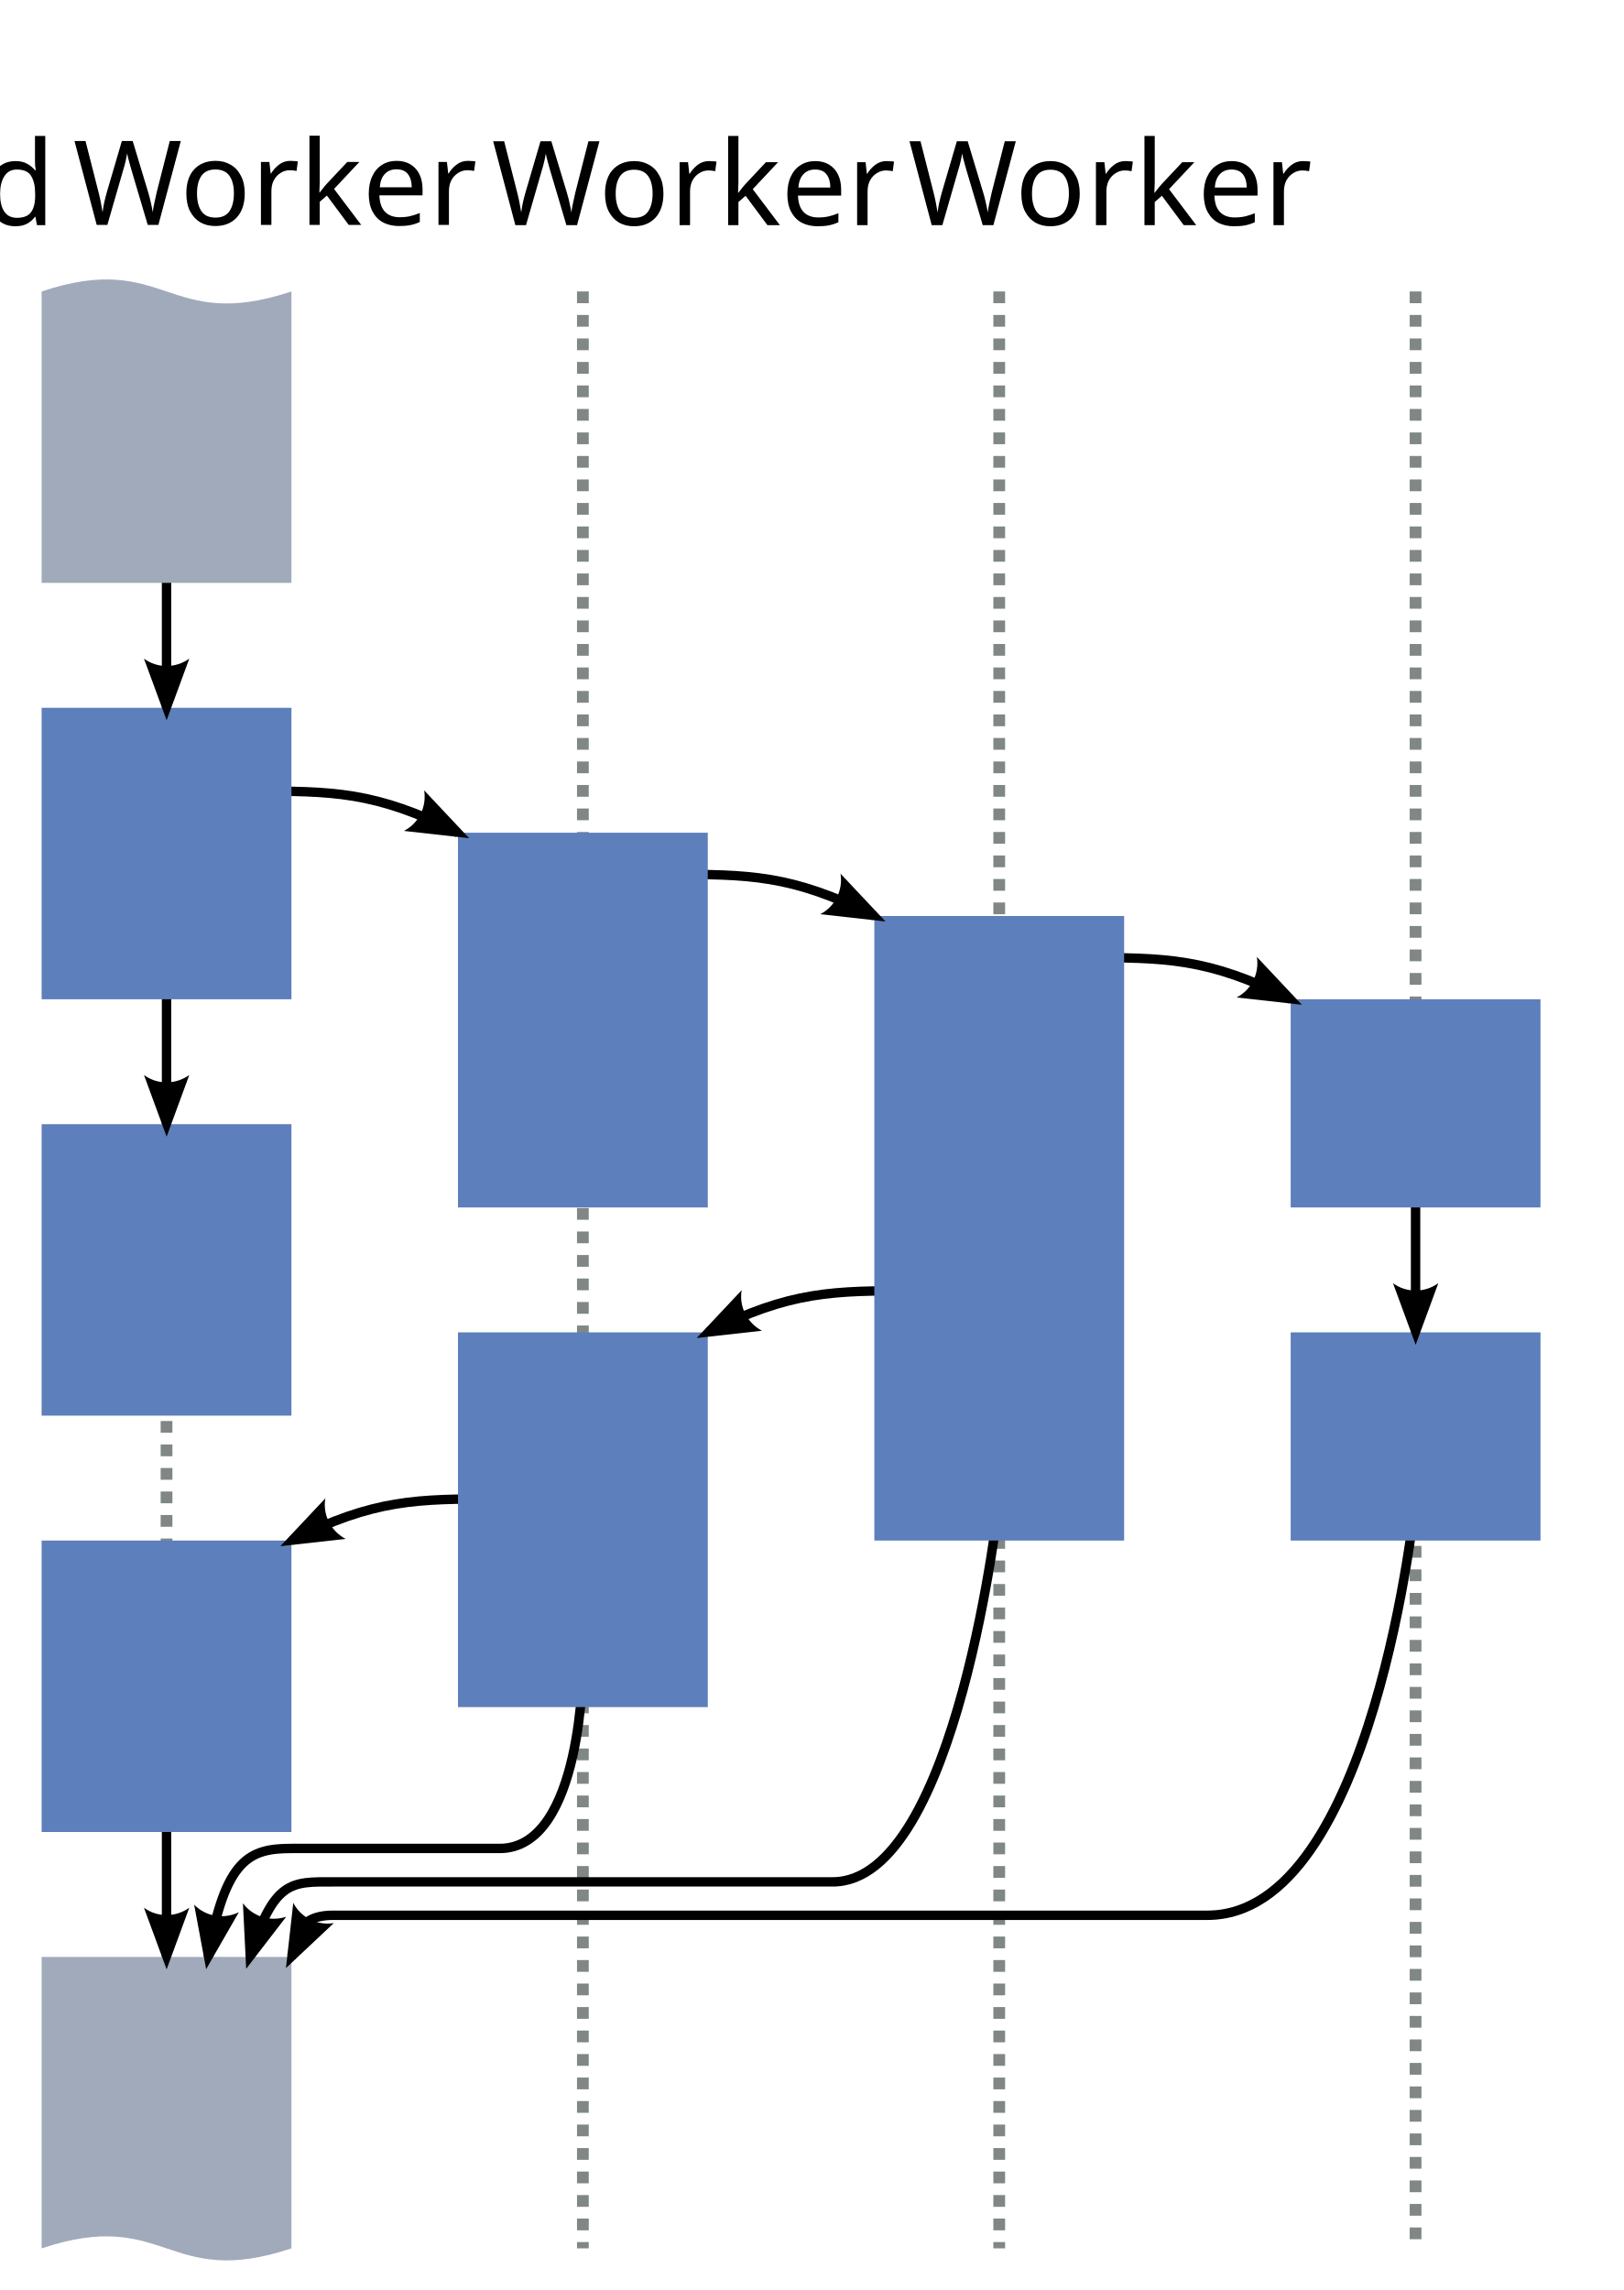
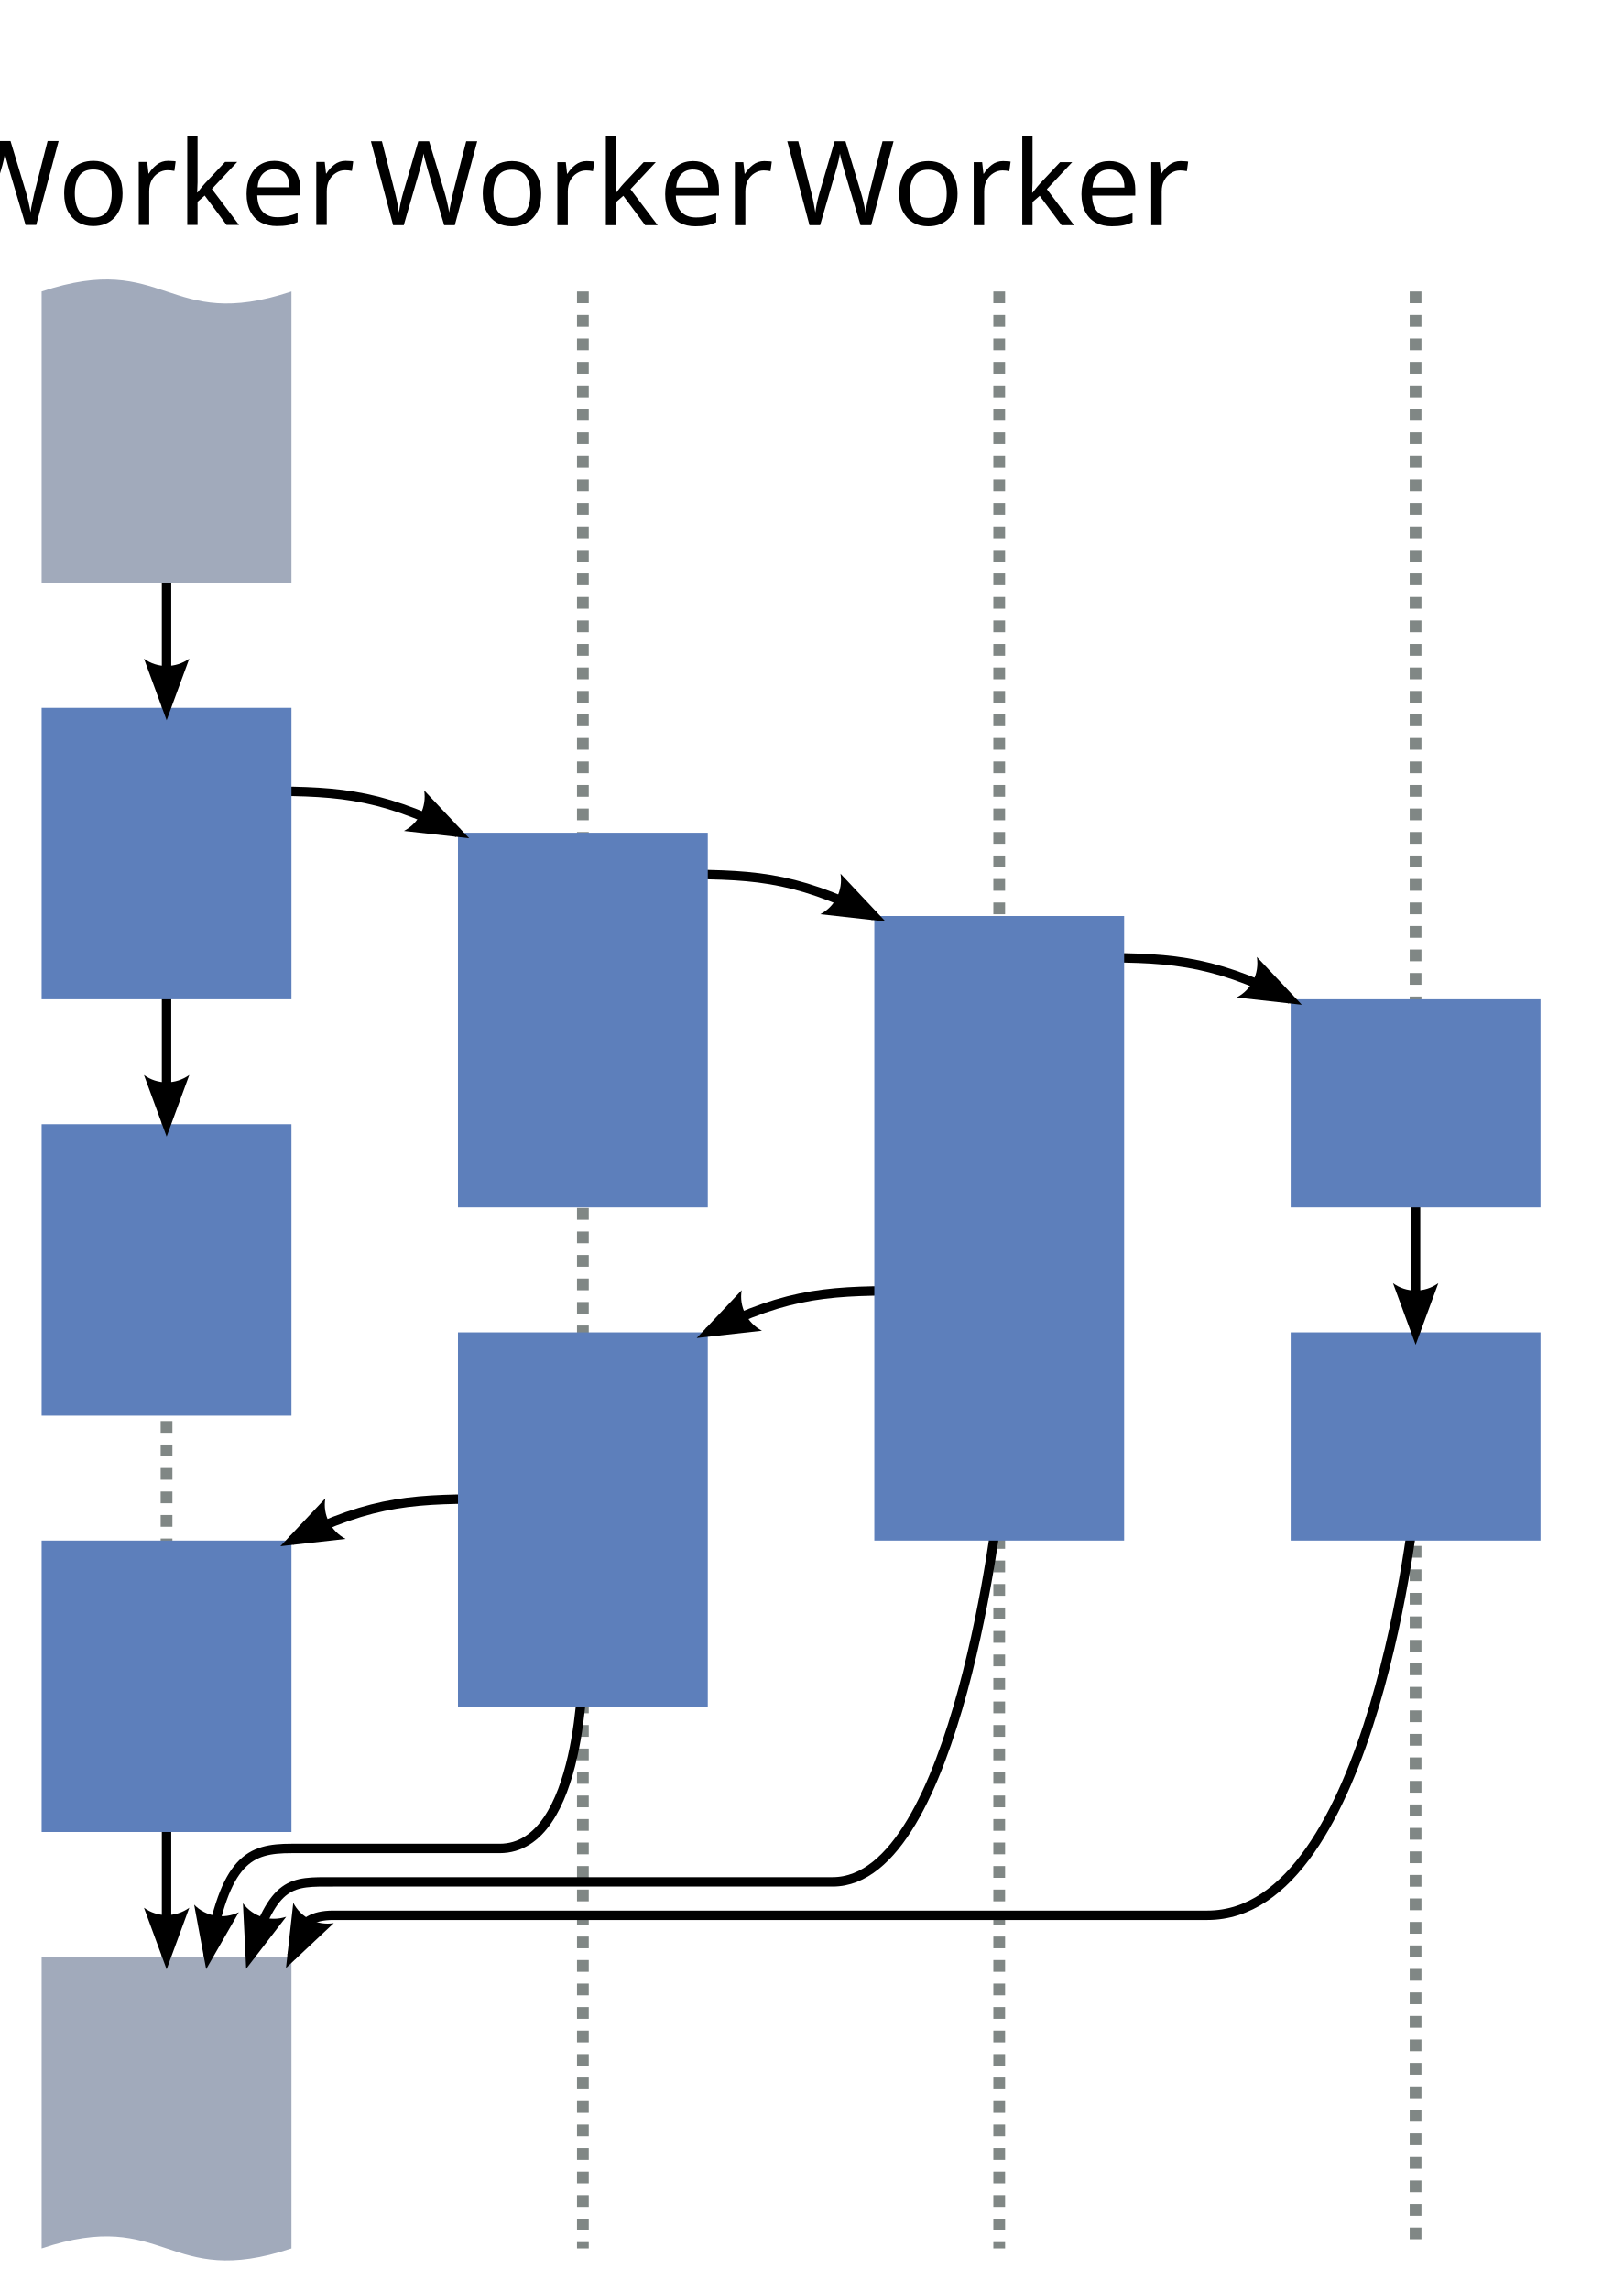
<svg xmlns="http://www.w3.org/2000/svg" width="138.189" height="194.882" id="svg2" version="1.1">
  <defs id="defs4">
    <marker orient="auto" refY="0" refX="0" id="Arrow2Mend" style="overflow:visible">
      <path id="path3844" style="font-size:12px;fill-rule:evenodd;stroke-width:0.625;stroke-linejoin:round" d="M 8.719,4.034 -2.207,0.016 8.719,-4.002 c -1.745,2.372 -1.735,5.617 -6e-7,8.035 z" transform="scale(-0.6,-0.6)" />
    </marker>
-     <marker orient="auto" refY="0" refX="0" id="Arrow1Lend" style="overflow:visible">
-       <path id="path3820" d="M 0,0 5,-5 -12.5,0 5,5 0,0 z" style="fill-rule:evenodd;stroke:#000000;stroke-width:1pt;marker-start:none" transform="matrix(-0.8,0,0,-0.8,-10,0)" />
-     </marker>
  </defs>
  <g id="layer1" transform="translate(0,-857.479)">
-     <path style="fill:none;stroke:#808785;stroke-width:1;stroke-linecap:butt;stroke-linejoin:miter;stroke-miterlimit:4;stroke-opacity:1;stroke-dasharray:1, 1;stroke-dashoffset:0" d="m 120.472,985.038 0,63.779" id="path2993" />
-     <path id="path4006" d="m 120.472,882.282 0,63.78" style="fill:none;stroke:#808785;stroke-width:1;stroke-linecap:butt;stroke-linejoin:miter;stroke-miterlimit:4;stroke-opacity:1;stroke-dasharray:1, 1;stroke-dashoffset:0" />
-     <path style="fill:none;stroke:#808785;stroke-width:1;stroke-linecap:butt;stroke-linejoin:miter;stroke-miterlimit:4;stroke-opacity:1;stroke-dasharray:1, 1;stroke-dashoffset:0" d="m 85.039,882.282 0,166.535" id="path2991" />
-     <path style="fill:none;stroke:#808785;stroke-width:1;stroke-linecap:butt;stroke-linejoin:miter;stroke-miterlimit:4;stroke-opacity:1;stroke-dasharray:1, 1;stroke-dashoffset:0" d="m 49.606,882.282 0,166.535" id="path2989" />
-     <path id="path4004" d="m 14.173,974.408 0,17.717" style="fill:none;stroke:#808785;stroke-width:1;stroke-linecap:butt;stroke-linejoin:miter;stroke-miterlimit:4;stroke-opacity:1;stroke-dasharray:1, 1;stroke-dashoffset:0" />
+     <g id="g5017">
+       <path style="fill:none;stroke:#808785;stroke-width:1;stroke-linecap:butt;stroke-linejoin:miter;stroke-miterlimit:4;stroke-opacity:1;stroke-dasharray:1, 1;stroke-dashoffset:0" d="m 14.173,974.408 0,17.717" id="path4004" />
+       <text id="text2995" y="866.639" x="14.173" style="font-size:40px;font-style:normal;font-weight:normal;line-height:100%;letter-spacing:0px;word-spacing:0px;fill:#000000;fill-opacity:1;stroke:none;font-family:Sans" xml:space="preserve">
+         <tspan style="font-size:10px;font-style:normal;font-variant:normal;font-weight:300;font-stretch:normal;text-align:center;line-height:100%;writing-mode:lr-tb;text-anchor:middle;font-family:Gill Sans;-inkscape-font-specification:Gill Sans Light" y="866.639" x="14.173" id="tspan2997">Main</tspan>
+         <tspan style="font-size:10px;font-style:normal;font-variant:normal;font-weight:300;font-stretch:normal;text-align:center;line-height:100%;writing-mode:lr-tb;text-anchor:middle;font-family:Gill Sans;-inkscape-font-specification:Gill Sans Light" id="tspan2999" y="876.639" x="14.173">Thread</tspan>
+       </text>
+     </g>
+     <g id="g5011">
+       <path id="path2989" d="m 49.606,882.282 0,166.535" style="fill:none;stroke:#808785;stroke-width:1;stroke-linecap:butt;stroke-linejoin:miter;stroke-miterlimit:4;stroke-opacity:1;stroke-dasharray:1, 1;stroke-dashoffset:0" />
+       <text id="text3001" y="866.62" x="49.412" style="font-size:40px;font-style:normal;font-weight:normal;line-height:100%;letter-spacing:0px;word-spacing:0px;fill:#000000;fill-opacity:1;stroke:none;font-family:Sans" xml:space="preserve">
+         <tspan style="font-size:10px;font-style:normal;font-variant:normal;font-weight:300;font-stretch:normal;text-align:center;line-height:100%;writing-mode:lr-tb;text-anchor:middle;font-family:Gill Sans;-inkscape-font-specification:Gill Sans Light" y="866.62" x="49.412" id="tspan3003" />
+         <tspan style="font-size:10px;font-style:normal;font-variant:normal;font-weight:300;font-stretch:normal;text-align:center;line-height:100%;writing-mode:lr-tb;text-anchor:middle;font-family:Gill Sans;-inkscape-font-specification:Gill Sans Light" id="tspan3005" y="876.62" x="49.412">Worker</tspan>
+       </text>
+     </g>
+     <g id="g5005">
+       <path id="path2991" d="m 85.039,882.282 0,166.535" style="fill:none;stroke:#808785;stroke-width:1;stroke-linecap:butt;stroke-linejoin:miter;stroke-miterlimit:4;stroke-opacity:1;stroke-dasharray:1, 1;stroke-dashoffset:0" />
+       <text xml:space="preserve" style="font-size:40px;font-style:normal;font-weight:normal;line-height:100%;letter-spacing:0px;word-spacing:0px;fill:#000000;fill-opacity:1;stroke:none;font-family:Sans" x="85.039" y="866.639" id="text3007">
+         <tspan x="85.039" y="866.639" id="tspan3011" style="font-size:10px;font-style:normal;font-variant:normal;font-weight:300;font-stretch:normal;text-align:center;line-height:100%;writing-mode:lr-tb;text-anchor:middle;font-family:Gill Sans;-inkscape-font-specification:Gill Sans Light" />
+         <tspan id="tspan3025" x="85.039" y="876.639" style="font-size:10px;font-style:normal;font-variant:normal;font-weight:300;font-stretch:normal;text-align:center;line-height:100%;writing-mode:lr-tb;text-anchor:middle;font-family:Gill Sans;-inkscape-font-specification:Gill Sans Light">Worker</tspan>
+       </text>
+     </g>
+     <g id="g4998">
+       <path id="path2993" d="m 120.472,985.038 0,63.779" style="fill:none;stroke:#808785;stroke-width:1;stroke-linecap:butt;stroke-linejoin:miter;stroke-miterlimit:4;stroke-opacity:1;stroke-dasharray:1, 1;stroke-dashoffset:0" />
+       <path style="fill:none;stroke:#808785;stroke-width:1;stroke-linecap:butt;stroke-linejoin:miter;stroke-miterlimit:4;stroke-opacity:1;stroke-dasharray:1, 1;stroke-dashoffset:0" d="m 120.472,882.282 0,63.78" id="path4006" />
+       <text id="text3013" y="866.639" x="120.472" style="font-size:40px;font-style:normal;font-weight:normal;line-height:100%;letter-spacing:0px;word-spacing:0px;fill:#000000;fill-opacity:1;stroke:none;font-family:Sans" xml:space="preserve">
+         <tspan style="font-size:10px;font-style:normal;font-variant:normal;font-weight:300;font-stretch:normal;text-align:center;line-height:100%;writing-mode:lr-tb;text-anchor:middle;font-family:Gill Sans;-inkscape-font-specification:Gill Sans Light" id="tspan3017" y="866.639" x="120.472" />
+         <tspan id="tspan3029" style="font-size:10px;font-style:normal;font-variant:normal;font-weight:300;font-stretch:normal;text-align:center;line-height:100%;writing-mode:lr-tb;text-anchor:middle;font-family:Gill Sans;-inkscape-font-specification:Gill Sans Light" y="876.639" x="120.472">Worker</tspan>
+       </text>
+     </g>
    <path id="path3036" d="m 3.543,1048.818 c 10.63,-3.543 10.63,3.543 21.26,0 10e-7,-10.63 0,-24.803 0,-24.803 l -21.26,0 c 0,0 0,14.173 0,24.803 z" style="fill:#a1aabb" />
    <path style="fill:none;stroke:#000000;stroke-width:0.8;stroke-linecap:butt;stroke-linejoin:miter;stroke-miterlimit:4;stroke-opacity:1;stroke-dasharray:none;marker-end:url(#Arrow2Mend)" d="m 14.173,1009.841 0,14.173" id="path4626" />
    <path style="fill:none;stroke:#000000;stroke-width:0.8;stroke-linecap:butt;stroke-linejoin:round;stroke-miterlimit:4;stroke-opacity:1;stroke-dasharray:none;marker-end:url(#Arrow2Mend)" d="m 49.606,999.211 c 0,0 0,15.574 -7.087,15.574 -7.087,0 -14.173,0 -17.717,0 -3.543,0 -5.663,0.849 -7.087,9.229" id="path5942" />
    <path style="fill:none;stroke:#000000;stroke-width:0.8;stroke-linecap:butt;stroke-linejoin:round;stroke-miterlimit:4;stroke-opacity:1;stroke-dasharray:none;marker-end:url(#Arrow2Mend)" d="m 85.039,985.038 c 0,0 -3.543,32.59 -14.173,32.59 -10.63,0 -38.976,0 -42.52,0 -3.543,0 -5.036,-0.173 -7.087,6.386" id="path5944" />
    <path style="fill:none;stroke:#000000;stroke-width:0.8;stroke-linecap:butt;stroke-linejoin:round;stroke-miterlimit:4;stroke-opacity:1;stroke-dasharray:none;marker-end:url(#Arrow2Mend)" d="m 120.472,985.038 c 0,0 -3.543,35.433 -17.717,35.433 -14.173,0 -70.866,0 -74.409,0 -3.543,0 -3.1,2.658 -3.543,3.543" id="path5946" />
    <rect style="fill:#5d7fbb;stroke:none" id="rect3020" width="21.26" height="24.803" x="3.543" y="988.581" />
    <path style="fill:none;stroke:#000000;stroke-width:0.8;stroke-linecap:butt;stroke-linejoin:miter;stroke-miterlimit:4;stroke-opacity:1;stroke-dasharray:none;marker-end:url(#Arrow2Mend)" d="m 42.52,985.038 c -7.087,0 -10.63,0 -17.717,3.543" id="path4002" />
    <rect y="970.865" x="38.976" height="31.89" width="21.26" id="rect3026" style="fill:#5d7fbb;stroke:none" />
    <path id="path4000" d="m 77.953,967.322 c -7.087,0 -10.63,0 -17.717,3.543" style="fill:none;stroke:#000000;stroke-width:0.8;stroke-linecap:butt;stroke-linejoin:miter;stroke-miterlimit:4;stroke-opacity:1;stroke-dasharray:none;marker-end:url(#Arrow2Mend)" />
    <rect y="970.865" x="109.843" height="17.717" width="21.26" id="rect3028" style="fill:#5d7fbb;stroke:none" />
    <path style="fill:none;stroke:#000000;stroke-width:0.8;stroke-linecap:butt;stroke-linejoin:miter;stroke-miterlimit:4;stroke-opacity:1;stroke-dasharray:none;marker-end:url(#Arrow2Mend)" d="m 120.472,956.692 0,14.173" id="path4008" />
    <rect style="fill:#5d7fbb;stroke:none" id="rect3042" width="21.26" height="17.717" x="109.843" y="942.518" />
    <path style="fill:none;stroke:#000000;stroke-width:0.8;stroke-linecap:butt;stroke-linejoin:miter;stroke-miterlimit:4;stroke-opacity:1;stroke-dasharray:none;marker-end:url(#Arrow2Mend)" d="m 92.126,938.975 c 7.087,0 10.63,0 17.717,3.543" id="path3998" />
    <rect style="fill:#5d7fbb;stroke:none" id="rect3040" width="21.26" height="53.15" x="74.409" y="935.432" />
    <path style="fill:none;stroke:#000000;stroke-width:0.8;stroke-linecap:butt;stroke-linejoin:miter;stroke-miterlimit:4;stroke-opacity:1;stroke-dasharray:none;marker-end:url(#Arrow2Mend)" d="m 56.693,74.409 c 7.087,0 10.63,0 17.717,3.543" id="path3030" transform="translate(0,857.479)" />
    <rect style="fill:#5d7fbb;stroke:none" id="rect3038" width="21.26" height="31.89" x="38.976" y="928.345" />
    <path id="path3996" d="m 21.26,924.802 c 7.087,0 10.63,0 17.717,3.543" style="fill:none;stroke:#000000;stroke-width:0.8;stroke-linecap:butt;stroke-linejoin:miter;stroke-miterlimit:4;stroke-opacity:1;stroke-dasharray:none;marker-end:url(#Arrow2Mend)" />
    <rect y="953.148" x="3.543" height="24.803" width="21.26" id="rect3018" style="fill:#5d7fbb;stroke:none" />
    <path id="path3022" d="m 14.173,938.975 0,14.173" style="fill:none;stroke:#000000;stroke-width:0.8;stroke-linecap:butt;stroke-linejoin:miter;stroke-miterlimit:4;stroke-opacity:1;stroke-dasharray:none;marker-end:url(#Arrow2Mend)" />
-     <text xml:space="preserve" style="font-size:40px;font-style:normal;font-weight:normal;line-height:100%;letter-spacing:0px;word-spacing:0px;fill:#000000;fill-opacity:1;stroke:none;font-family:Sans" x="14.173" y="866.639" id="text2995">
-       <tspan id="tspan2997" x="14.173" y="866.639" style="font-size:10px;font-style:normal;font-variant:normal;font-weight:300;font-stretch:normal;text-align:center;line-height:100%;writing-mode:lr-tb;text-anchor:middle;font-family:Gill Sans;-inkscape-font-specification:Gill Sans Light">Main</tspan>
-       <tspan x="14.173" y="876.639" id="tspan2999" style="font-size:10px;font-style:normal;font-variant:normal;font-weight:300;font-stretch:normal;text-align:center;line-height:100%;writing-mode:lr-tb;text-anchor:middle;font-family:Gill Sans;-inkscape-font-specification:Gill Sans Light">Thread</tspan>
-     </text>
-     <text xml:space="preserve" style="font-size:40px;font-style:normal;font-weight:normal;line-height:100%;letter-spacing:0px;word-spacing:0px;fill:#000000;fill-opacity:1;stroke:none;font-family:Sans" x="49.412" y="866.62" id="text3001">
-       <tspan id="tspan3003" x="49.412" y="866.62" style="font-size:10px;font-style:normal;font-variant:normal;font-weight:300;font-stretch:normal;text-align:center;line-height:100%;writing-mode:lr-tb;text-anchor:middle;font-family:Gill Sans;-inkscape-font-specification:Gill Sans Light" />
-       <tspan x="49.412" y="876.62" id="tspan3005" style="font-size:10px;font-style:normal;font-variant:normal;font-weight:300;font-stretch:normal;text-align:center;line-height:100%;writing-mode:lr-tb;text-anchor:middle;font-family:Gill Sans;-inkscape-font-specification:Gill Sans Light">Worker</tspan>
-     </text>
-     <text id="text3007" y="866.639" x="85.039" style="font-size:40px;font-style:normal;font-weight:normal;line-height:100%;letter-spacing:0px;word-spacing:0px;fill:#000000;fill-opacity:1;stroke:none;font-family:Sans" xml:space="preserve">
-       <tspan style="font-size:10px;font-style:normal;font-variant:normal;font-weight:300;font-stretch:normal;text-align:center;line-height:100%;writing-mode:lr-tb;text-anchor:middle;font-family:Gill Sans;-inkscape-font-specification:Gill Sans Light" id="tspan3011" y="866.639" x="85.039" />
-       <tspan style="font-size:10px;font-style:normal;font-variant:normal;font-weight:300;font-stretch:normal;text-align:center;line-height:100%;writing-mode:lr-tb;text-anchor:middle;font-family:Gill Sans;-inkscape-font-specification:Gill Sans Light" y="876.639" x="85.039" id="tspan3025">Worker</tspan>
-     </text>
-     <text xml:space="preserve" style="font-size:40px;font-style:normal;font-weight:normal;line-height:100%;letter-spacing:0px;word-spacing:0px;fill:#000000;fill-opacity:1;stroke:none;font-family:Sans" x="120.472" y="866.639" id="text3013">
-       <tspan x="120.472" y="866.639" id="tspan3017" style="font-size:10px;font-style:normal;font-variant:normal;font-weight:300;font-stretch:normal;text-align:center;line-height:100%;writing-mode:lr-tb;text-anchor:middle;font-family:Gill Sans;-inkscape-font-specification:Gill Sans Light" />
-       <tspan x="120.472" y="876.639" style="font-size:10px;font-style:normal;font-variant:normal;font-weight:300;font-stretch:normal;text-align:center;line-height:100%;writing-mode:lr-tb;text-anchor:middle;font-family:Gill Sans;-inkscape-font-specification:Gill Sans Light" id="tspan3029">Worker</tspan>
-     </text>
    <rect style="fill:#5d7fbb;stroke:none" id="rect3034" width="21.26" height="24.803" x="3.543" y="917.715" />
    <path style="fill:none;stroke:#000000;stroke-width:0.8;stroke-linecap:butt;stroke-linejoin:miter;stroke-miterlimit:4;stroke-opacity:1;stroke-dasharray:none;marker-end:url(#Arrow2Mend)" d="m 14.173,903.542 0,14.173" id="path3044" />
    <path style="fill:#a1aabb" d="m 3.543,882.282 c 10.63,-3.543 10.63,3.543 21.26,0 10e-7,10.63 10e-7,24.803 10e-7,24.803 l -21.26,0 c 0,0 0,-14.173 0,-24.803 z" id="rect3031" />
  </g>
</svg>
